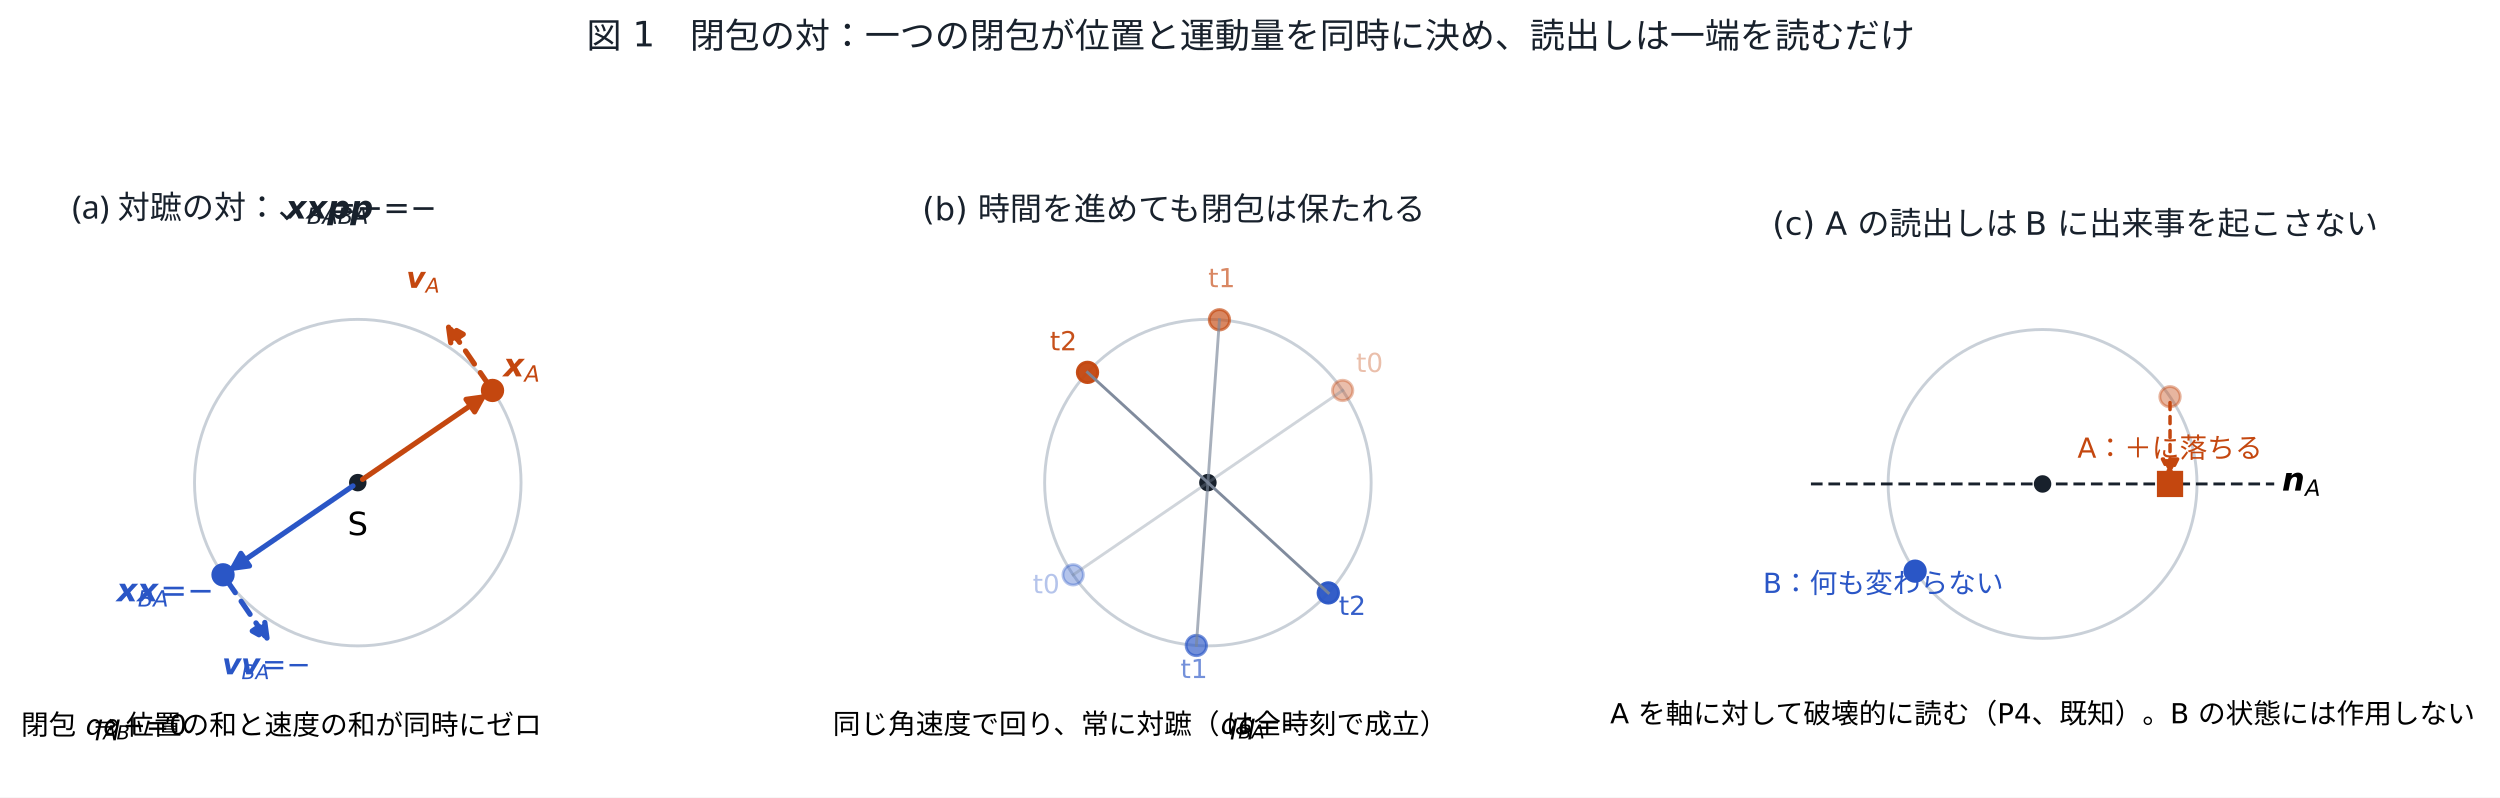
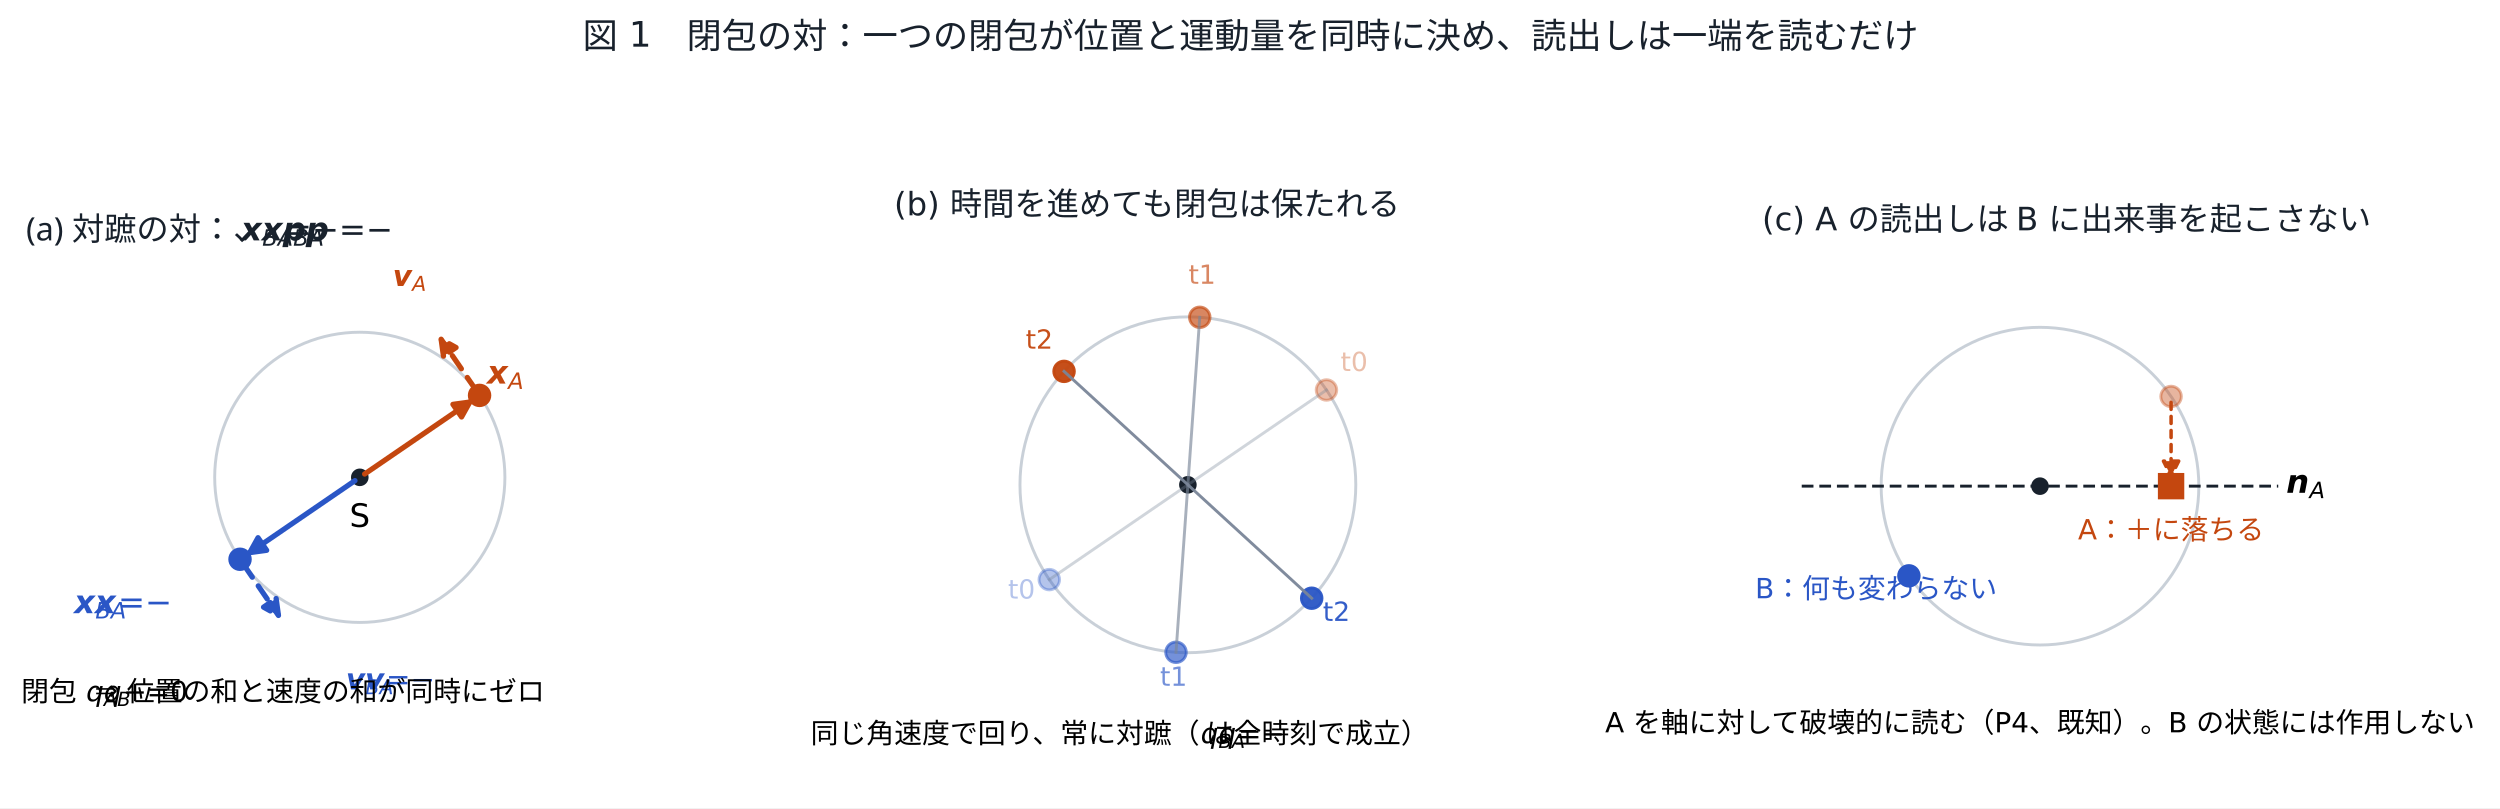
- <svg xmlns="http://www.w3.org/2000/svg" xmlns:xlink="http://www.w3.org/1999/xlink" width="857.195pt" height="273.442pt" viewBox="0 0 857.195 273.442" version="1.1">
+ <svg xmlns="http://www.w3.org/2000/svg" xmlns:xlink="http://www.w3.org/1999/xlink" width="852.383pt" height="275.544pt" viewBox="0 0 852.383 275.544" version="1.1">
  <defs>
    <style type="text/css">*{stroke-linejoin: round; stroke-linecap: butt}</style>
  </defs>
  <g id="figure_1">
    <g id="patch_1">
-       <path d="M 0 273.442  L 857.195 273.442  L 857.195 0  L 0 0  z " style="fill: #ffffff" />
+       <path d="M 0 275.544  L 852.383 275.544  L 852.383 0  L 0 0  z " style="fill: #ffffff" />
    </g>
    <g id="axes_1">
      <g id="patch_2">
-         <path d="M 122.672 221.461  C 137.518 221.461 151.757 215.562 162.254 205.065  C 172.751 194.568 178.65 180.329 178.65 165.483  C 178.65 150.638 172.751 136.399 162.254 125.902  C 151.757 115.404 137.518 109.506 122.672 109.506  C 107.827 109.506 93.588 115.404 83.091 125.902  C 72.594 136.399 66.695 150.638 66.695 165.483  C 66.695 180.329 72.594 194.568 83.091 205.065  C 93.588 215.562 107.827 221.461 122.672 221.461  L 122.672 221.461  z " clip-path="url(#p6c102df867)" style="fill: none; stroke: #c9d0d8; stroke-linejoin: miter" />
+         <path d="M 122.672 212.224  C 135.794 212.224 148.379 207.011 157.657 197.733  C 166.935 188.455 172.148 175.869 172.148 162.748  C 172.148 149.627 166.935 137.041 157.657 127.763  C 148.379 118.485 135.794 113.272 122.672 113.272  C 109.551 113.272 96.966 118.485 87.688 127.763  C 78.41 137.041 73.197 149.627 73.197 162.748  C 73.197 175.869 78.41 188.455 87.688 197.733  C 96.966 207.011 109.551 212.224 122.672 212.224  L 122.672 212.224  z " clip-path="url(#pbff755a2f3)" style="fill: none; stroke: #c9d0d8; stroke-linejoin: miter" />
      </g>
      <g id="line2d_1">
        <defs>
-           <path id="m9d6799bf22" d="M 0 2.5  C 0.663 2.5 1.299 2.237 1.768 1.768  C 2.237 1.299 2.5 0.663 2.5 0  C 2.5 -0.663 2.237 -1.299 1.768 -1.768  C 1.299 -2.237 0.663 -2.5 0 -2.5  C -0.663 -2.5 -1.299 -2.237 -1.768 -1.768  C -2.237 -1.299 -2.5 -0.663 -2.5 0  C -2.5 0.663 -2.237 1.299 -1.768 1.768  C -1.299 2.237 -0.663 2.5 0 2.5  z " style="stroke: #18212c" />
-         </defs>
-         <g clip-path="url(#p6c102df867)">
-           <use xlink:href="#m9d6799bf22" x="122.672" y="165.483" style="fill: #18212c; stroke: #18212c" />
+           <path id="m2c0bd0bd0d" d="M 0 2.5  C 0.663 2.5 1.299 2.237 1.768 1.768  C 2.237 1.299 2.5 0.663 2.5 0  C 2.5 -0.663 2.237 -1.299 1.768 -1.768  C 1.299 -2.237 0.663 -2.5 0 -2.5  C -0.663 -2.5 -1.299 -2.237 -1.768 -1.768  C -2.237 -1.299 -2.5 -0.663 -2.5 0  C -2.5 0.663 -2.237 1.299 -1.768 1.768  C -1.299 2.237 -0.663 2.5 0 2.5  z " style="stroke: #18212c" />
+         </defs>
+         <g clip-path="url(#pbff755a2f3)">
+           <use xlink:href="#m2c0bd0bd0d" x="122.672" y="162.748" style="fill: #18212c; stroke: #18212c" />
        </g>
      </g>
      <g id="line2d_2">
        <defs>
-           <path id="mf347908a64" d="M 0 3.5  C 0.928 3.5 1.819 3.131 2.475 2.475  C 3.131 1.819 3.5 0.928 3.5 0  C 3.5 -0.928 3.131 -1.819 2.475 -2.475  C 1.819 -3.131 0.928 -3.5 0 -3.5  C -0.928 -3.5 -1.819 -3.131 -2.475 -2.475  C -3.131 -1.819 -3.5 -0.928 -3.5 0  C -3.5 0.928 -3.131 1.819 -2.475 2.475  C -1.819 3.131 -0.928 3.5 0 3.5  z " style="stroke: #c4470f" />
-         </defs>
-         <g clip-path="url(#p6c102df867)">
-           <use xlink:href="#mf347908a64" x="168.872" y="133.876" style="fill: #c4470f; stroke: #c4470f" />
+           <path id="m6111959460" d="M 0 3.5  C 0.928 3.5 1.819 3.131 2.475 2.475  C 3.131 1.819 3.5 0.928 3.5 0  C 3.5 -0.928 3.131 -1.819 2.475 -2.475  C 1.819 -3.131 0.928 -3.5 0 -3.5  C -0.928 -3.5 -1.819 -3.131 -2.475 -2.475  C -3.131 -1.819 -3.5 -0.928 -3.5 0  C -3.5 0.928 -3.131 1.819 -2.475 2.475  C -1.819 3.131 -0.928 3.5 0 3.5  z " style="stroke: #c4470f" />
+         </defs>
+         <g clip-path="url(#pbff755a2f3)">
+           <use xlink:href="#m6111959460" x="163.507" y="134.812" style="fill: #c4470f; stroke: #c4470f" />
        </g>
      </g>
      <g id="line2d_3">
        <defs>
-           <path id="m1b4a571e2e" d="M 0 3.5  C 0.928 3.5 1.819 3.131 2.475 2.475  C 3.131 1.819 3.5 0.928 3.5 0  C 3.5 -0.928 3.131 -1.819 2.475 -2.475  C 1.819 -3.131 0.928 -3.5 0 -3.5  C -0.928 -3.5 -1.819 -3.131 -2.475 -2.475  C -3.131 -1.819 -3.5 -0.928 -3.5 0  C -3.5 0.928 -3.131 1.819 -2.475 2.475  C -1.819 3.131 -0.928 3.5 0 3.5  z " style="stroke: #2a56c6" />
-         </defs>
-         <g clip-path="url(#p6c102df867)">
-           <use xlink:href="#m1b4a571e2e" x="76.473" y="197.09" style="fill: #2a56c6; stroke: #2a56c6" />
+           <path id="m7eaefd5320" d="M 0 3.5  C 0.928 3.5 1.819 3.131 2.475 2.475  C 3.131 1.819 3.5 0.928 3.5 0  C 3.5 -0.928 3.131 -1.819 2.475 -2.475  C 1.819 -3.131 0.928 -3.5 0 -3.5  C -0.928 -3.5 -1.819 -3.131 -2.475 -2.475  C -3.131 -1.819 -3.5 -0.928 -3.5 0  C -3.5 0.928 -3.131 1.819 -2.475 2.475  C -1.819 3.131 -0.928 3.5 0 3.5  z " style="stroke: #2a56c6" />
+         </defs>
+         <g clip-path="url(#pbff755a2f3)">
+           <use xlink:href="#m7eaefd5320" x="81.838" y="190.684" style="fill: #2a56c6; stroke: #2a56c6" />
        </g>
      </g>
      <g id="text_1">
-         <text style="font: 11px 'Hiragino Sans', 'DejaVu Sans'; text-anchor: middle" x="122.672" y="183.48" transform="rotate(-0 122.6725 183.4799)">S</text>
+         <text style="font: 11px 'Hiragino Sans', 'DejaVu Sans'; text-anchor: middle" x="122.672" y="179.639" transform="rotate(-0 122.6725 179.6391)">S</text>
      </g>
      <g id="text_2">
-         <g style="fill: #c4470f" transform="translate(172.6013 130.0355)">
+         <g style="fill: #c4470f" transform="translate(166.0552 131.7784)">
          <text>
            <tspan style="font: oblique 700 11px 'DejaVu Sans'" x="0" y="-0.984">x</tspan>
            <tspan style="font: oblique 7.7px 'DejaVu Sans'" x="7.2" y="0.82">A</tspan>
          </text>
        </g>
      </g>
      <g id="text_3">
-         <g style="fill: #2a56c6" transform="translate(40.01866 207.1567)">
+         <g style="fill: #2a56c6" transform="translate(25.30023 210.0491)">
          <text>
            <tspan style="font: oblique 700 11px 'DejaVu Sans'" x="0 39.79" y="-0.984">xx</tspan>
            <tspan style="font: oblique 7.7px 'DejaVu Sans'" x="7.2 46.99" y="0.82">BA</tspan>
            <tspan style="font: 11px 'DejaVu Sans'" x="14.927 28.43" y="-0.984">=−</tspan>
          </text>
        </g>
      </g>
      <g id="text_4">
-         <g style="fill: #c4470f" transform="translate(139.3171 99.2265)">
+         <g style="fill: #c4470f" transform="translate(133.9109 98.05268)">
          <text>
            <tspan style="font: oblique 700 10px 'DejaVu Sans'" x="0" y="-0.531">v</tspan>
            <tspan style="font: oblique 7px 'DejaVu Sans'" x="6.614" y="1.109">A</tspan>
          </text>
        </g>
      </g>
      <g id="text_5">
-         <g style="fill: #2a56c6" transform="translate(76.1779 231.7404)">
+         <g style="fill: #2a56c6" transform="translate(117.953 235.5763)">
          <text>
            <tspan style="font: oblique 700 10px 'DejaVu Sans'" x="0 36.241" y="-0.531">vv</tspan>
            <tspan style="font: oblique 7px 'DejaVu Sans'" x="6.614 42.855" y="1.109">BA</tspan>
            <tspan style="font: 10px 'DejaVu Sans'" x="13.638 25.914" y="-0.531">=−</tspan>
          </text>
        </g>
      </g>
      <g id="text_6">
-         <g transform="translate(7.2 252.2479)">
+         <g transform="translate(7.2 239.4355)">
          <text>
            <tspan style="font: 9.5px 'Hiragino Sans'" x="0 9.5 19 73.25 76.413 85.258 88.421 97.921 107.421 116.921 126.421 135.921 145.421 154.921 164.421 173.921 183.421 192.921 202.421 211.921 221.421" y="-0.359">閉包  ⇒ 位置の和と速度の和が同時にゼロ</tspan>
            <tspan style="font: oblique 9.5px 'DejaVu Sans'" x="22.163 44.678" y="-0.359">qq</tspan>
            <tspan style="font: oblique 6.65px 'DejaVu Sans'" x="28.194 50.708" y="1.281">AB</tspan>
            <tspan style="font: 9.5px 'DejaVu Sans'" x="34.867 57.395 67.205" y="-0.359">+=0</tspan>
          </text>
        </g>
      </g>
      <g id="text_7">
-         <g style="fill: #18212c" transform="translate(24.71262 75.51783)">
+         <g style="fill: #18212c" transform="translate(8.878001 82.53413)">
          <text>
            <tspan style="font: 11px 'Hiragino Sans'" x="0 4.07 10.582 14.652 18.315 29.315 40.315 51.315 62.315 125.873" y="-0.562">(a) 対蹠の対：、</tspan>
            <tspan style="font: oblique 700 11px 'DejaVu Sans'" x="73.315 113.105 136.873 177.442" y="-0.562">xxpp</tspan>
            <tspan style="font: oblique 7.7px 'DejaVu Sans'" x="80.515 120.305 144.853 185.421" y="1.242">BABA</tspan>
            <tspan style="font: 11px 'DejaVu Sans'" x="88.242 101.745 152.579 166.082" y="-0.562">=−=−</tspan>
          </text>
        </g>
      </g>
      <g id="patch_3">
-         <path d="M 124.322 164.355  Q 145.772 149.68 165.561 136.142  " clip-path="url(#p6c102df867)" style="fill: none; stroke: #c4470f; stroke-width: 1.8; stroke-linecap: round" />
-         <path d="M 159.801 136.932  L 165.561 136.142  L 162.737 141.224  z " clip-path="url(#p6c102df867)" style="fill: #c4470f; stroke: #c4470f; stroke-width: 1.8; stroke-linecap: round" />
+         <path d="M 124.325 161.617  Q 143.09 148.78 160.193 137.079  " clip-path="url(#pbff755a2f3)" style="fill: none; stroke: #c4470f; stroke-width: 1.8; stroke-linecap: round" />
+         <path d="M 154.433 137.869  L 160.193 137.079  L 157.37 142.161  z " clip-path="url(#pbff755a2f3)" style="fill: #c4470f; stroke: #c4470f; stroke-width: 1.8; stroke-linecap: round" />
      </g>
      <g id="patch_4">
-         <path d="M 121.023 166.612  Q 99.573 181.287 79.784 194.825  " clip-path="url(#p6c102df867)" style="fill: none; stroke: #2a56c6; stroke-width: 1.8; stroke-linecap: round" />
-         <path d="M 85.544 194.035  L 79.784 194.825  L 82.608 189.743  z " clip-path="url(#p6c102df867)" style="fill: #2a56c6; stroke: #2a56c6; stroke-width: 1.8; stroke-linecap: round" />
+         <path d="M 121.02 163.878  Q 102.255 176.716 85.152 188.417  " clip-path="url(#pbff755a2f3)" style="fill: none; stroke: #2a56c6; stroke-width: 1.8; stroke-linecap: round" />
+         <path d="M 90.912 187.627  L 85.152 188.417  L 87.975 183.335  z " clip-path="url(#pbff755a2f3)" style="fill: #2a56c6; stroke: #2a56c6; stroke-width: 1.8; stroke-linecap: round" />
      </g>
      <g id="patch_5">
-         <path d="M 167.741 132.223  Q 160.179 121.17 153.754 111.778  " clip-path="url(#p6c102df867)" style="fill: none; stroke-dasharray: 5.4,3.6; stroke-dashoffset: 0; stroke: #c4470f; stroke-width: 1.8; stroke-linecap: round" />
-         <path d="M 154.544 117.537  L 153.754 111.778  L 158.836 114.601  z " clip-path="url(#p6c102df867)" style="fill: #c4470f; stroke-dasharray: 5.4,3.6; stroke-dashoffset: 0; stroke: #c4470f; stroke-width: 1.8; stroke-linecap: round" />
+         <path d="M 162.376 133.159  Q 155.823 123.58 150.406 115.662  " clip-path="url(#pbff755a2f3)" style="fill: none; stroke-dasharray: 5.4,3.6; stroke-dashoffset: 0; stroke: #c4470f; stroke-width: 1.8; stroke-linecap: round" />
+         <path d="M 151.196 121.422  L 150.406 115.662  L 155.488 118.486  z " clip-path="url(#pbff755a2f3)" style="fill: #c4470f; stroke-dasharray: 5.4,3.6; stroke-dashoffset: 0; stroke: #c4470f; stroke-width: 1.8; stroke-linecap: round" />
      </g>
      <g id="patch_6">
-         <path d="M 77.604 198.744  Q 85.166 209.797 91.591 219.189  " clip-path="url(#p6c102df867)" style="fill: none; stroke-dasharray: 5.4,3.6; stroke-dashoffset: 0; stroke: #2a56c6; stroke-width: 1.8; stroke-linecap: round" />
-         <path d="M 90.801 213.43  L 91.591 219.189  L 86.509 216.366  z " clip-path="url(#p6c102df867)" style="fill: #2a56c6; stroke-dasharray: 5.4,3.6; stroke-dashoffset: 0; stroke: #2a56c6; stroke-width: 1.8; stroke-linecap: round" />
+         <path d="M 82.969 192.337  Q 89.522 201.916 94.939 209.834  " clip-path="url(#pbff755a2f3)" style="fill: none; stroke-dasharray: 5.4,3.6; stroke-dashoffset: 0; stroke: #2a56c6; stroke-width: 1.8; stroke-linecap: round" />
+         <path d="M 94.149 204.074  L 94.939 209.834  L 89.857 207.01  z " clip-path="url(#pbff755a2f3)" style="fill: #2a56c6; stroke-dasharray: 5.4,3.6; stroke-dashoffset: 0; stroke: #2a56c6; stroke-width: 1.8; stroke-linecap: round" />
      </g>
    </g>
    <g id="axes_2">
      <g id="patch_7">
-         <path d="M 414.16 221.461  C 429.005 221.461 443.244 215.562 453.741 205.065  C 464.239 194.568 470.137 180.329 470.137 165.483  C 470.137 150.638 464.239 136.399 453.741 125.902  C 443.244 115.404 429.005 109.506 414.16 109.506  C 399.314 109.506 385.075 115.404 374.578 125.902  C 364.081 136.399 358.183 150.638 358.183 165.483  C 358.183 180.329 364.081 194.568 374.578 205.065  C 385.075 215.562 399.314 221.461 414.16 221.461  L 414.16 221.461  z " clip-path="url(#pc9d650ec79)" style="fill: none; stroke: #c9d0d8; stroke-linejoin: miter" />
+         <path d="M 405.011 222.543  C 420.194 222.543 434.758 216.511 445.494 205.775  C 456.23 195.039 462.262 180.475 462.262 165.292  C 462.262 150.109 456.23 135.546 445.494 124.81  C 434.758 114.074 420.194 108.042 405.011 108.042  C 389.828 108.042 375.265 114.074 364.529 124.81  C 353.793 135.546 347.761 150.109 347.761 165.292  C 347.761 180.475 353.793 195.039 364.529 205.775  C 375.265 216.511 389.828 222.543 405.011 222.543  L 405.011 222.543  z " clip-path="url(#pab659f5bb3)" style="fill: none; stroke: #c9d0d8; stroke-linejoin: miter" />
      </g>
      <g id="line2d_4">
-         <g clip-path="url(#pc9d650ec79)">
-           <use xlink:href="#m9d6799bf22" x="414.16" y="165.483" style="fill: #18212c; stroke: #18212c" />
+         <g clip-path="url(#pab659f5bb3)">
+           <use xlink:href="#m2c0bd0bd0d" x="405.011" y="165.292" style="fill: #18212c; stroke: #18212c" />
        </g>
      </g>
      <g id="line2d_5">
        <defs>
-           <path id="m9963fdd038" d="M 0 3.5  C 0.928 3.5 1.819 3.131 2.475 2.475  C 3.131 1.819 3.5 0.928 3.5 0  C 3.5 -0.928 3.131 -1.819 2.475 -2.475  C 1.819 -3.131 0.928 -3.5 0 -3.5  C -0.928 -3.5 -1.819 -3.131 -2.475 -2.475  C -3.131 -1.819 -3.5 -0.928 -3.5 0  C -3.5 0.928 -3.131 1.819 -2.475 2.475  C -1.819 3.131 -0.928 3.5 0 3.5  z " style="stroke: #c4470f; stroke-opacity: 0.35" />
-         </defs>
-         <g clip-path="url(#pc9d650ec79)">
-           <use xlink:href="#m9963fdd038" x="460.36" y="133.876" style="fill: #c4470f; fill-opacity: 0.35; stroke: #c4470f; stroke-opacity: 0.35" />
+           <path id="m94ec0bbf5d" d="M 0 3.5  C 0.928 3.5 1.819 3.131 2.475 2.475  C 3.131 1.819 3.5 0.928 3.5 0  C 3.5 -0.928 3.131 -1.819 2.475 -2.475  C 1.819 -3.131 0.928 -3.5 0 -3.5  C -0.928 -3.5 -1.819 -3.131 -2.475 -2.475  C -3.131 -1.819 -3.5 -0.928 -3.5 0  C -3.5 0.928 -3.131 1.819 -2.475 2.475  C -1.819 3.131 -0.928 3.5 0 3.5  z " style="stroke: #c4470f; stroke-opacity: 0.35" />
+         </defs>
+         <g clip-path="url(#pab659f5bb3)">
+           <use xlink:href="#m94ec0bbf5d" x="452.262" y="132.966" style="fill: #c4470f; fill-opacity: 0.35; stroke: #c4470f; stroke-opacity: 0.35" />
        </g>
      </g>
      <g id="line2d_6">
        <defs>
-           <path id="m41df4af7a4" d="M 0 3.5  C 0.928 3.5 1.819 3.131 2.475 2.475  C 3.131 1.819 3.5 0.928 3.5 0  C 3.5 -0.928 3.131 -1.819 2.475 -2.475  C 1.819 -3.131 0.928 -3.5 0 -3.5  C -0.928 -3.5 -1.819 -3.131 -2.475 -2.475  C -3.131 -1.819 -3.5 -0.928 -3.5 0  C -3.5 0.928 -3.131 1.819 -2.475 2.475  C -1.819 3.131 -0.928 3.5 0 3.5  z " style="stroke: #2a56c6; stroke-opacity: 0.35" />
-         </defs>
-         <g clip-path="url(#pc9d650ec79)">
-           <use xlink:href="#m41df4af7a4" x="367.96" y="197.09" style="fill: #2a56c6; fill-opacity: 0.35; stroke: #2a56c6; stroke-opacity: 0.35" />
+           <path id="maab07edd66" d="M 0 3.5  C 0.928 3.5 1.819 3.131 2.475 2.475  C 3.131 1.819 3.5 0.928 3.5 0  C 3.5 -0.928 3.131 -1.819 2.475 -2.475  C 1.819 -3.131 0.928 -3.5 0 -3.5  C -0.928 -3.5 -1.819 -3.131 -2.475 -2.475  C -3.131 -1.819 -3.5 -0.928 -3.5 0  C -3.5 0.928 -3.131 1.819 -2.475 2.475  C -1.819 3.131 -0.928 3.5 0 3.5  z " style="stroke: #2a56c6; stroke-opacity: 0.35" />
+         </defs>
+         <g clip-path="url(#pab659f5bb3)">
+           <use xlink:href="#maab07edd66" x="357.76" y="197.619" style="fill: #2a56c6; fill-opacity: 0.35; stroke: #2a56c6; stroke-opacity: 0.35" />
        </g>
      </g>
      <g id="line2d_7">
-         <path d="M 460.36 133.876  L 367.96 197.09  " clip-path="url(#pc9d650ec79)" style="fill: none; stroke: #7a8699; stroke-opacity: 0.35; stroke-linecap: square" />
+         <path d="M 452.262 132.966  L 357.76 197.619  " clip-path="url(#pab659f5bb3)" style="fill: none; stroke: #7a8699; stroke-opacity: 0.35; stroke-linecap: square" />
      </g>
      <g id="line2d_8">
        <defs>
-           <path id="m118acbb54d" d="M 0 3.5  C 0.928 3.5 1.819 3.131 2.475 2.475  C 3.131 1.819 3.5 0.928 3.5 0  C 3.5 -0.928 3.131 -1.819 2.475 -2.475  C 1.819 -3.131 0.928 -3.5 0 -3.5  C -0.928 -3.5 -1.819 -3.131 -2.475 -2.475  C -3.131 -1.819 -3.5 -0.928 -3.5 0  C -3.5 0.928 -3.131 1.819 -2.475 2.475  C -1.819 3.131 -0.928 3.5 0 3.5  z " style="stroke: #c4470f; stroke-opacity: 0.65" />
-         </defs>
-         <g clip-path="url(#pc9d650ec79)">
-           <use xlink:href="#m118acbb54d" x="418.119" y="109.647" style="fill: #c4470f; fill-opacity: 0.65; stroke: #c4470f; stroke-opacity: 0.65" />
+           <path id="m4edba2abe1" d="M 0 3.5  C 0.928 3.5 1.819 3.131 2.475 2.475  C 3.131 1.819 3.5 0.928 3.5 0  C 3.5 -0.928 3.131 -1.819 2.475 -2.475  C 1.819 -3.131 0.928 -3.5 0 -3.5  C -0.928 -3.5 -1.819 -3.131 -2.475 -2.475  C -3.131 -1.819 -3.5 -0.928 -3.5 0  C -3.5 0.928 -3.131 1.819 -2.475 2.475  C -1.819 3.131 -0.928 3.5 0 3.5  z " style="stroke: #c4470f; stroke-opacity: 0.65" />
+         </defs>
+         <g clip-path="url(#pab659f5bb3)">
+           <use xlink:href="#m4edba2abe1" x="409.061" y="108.185" style="fill: #c4470f; fill-opacity: 0.65; stroke: #c4470f; stroke-opacity: 0.65" />
        </g>
      </g>
      <g id="line2d_9">
        <defs>
-           <path id="m4518342cd1" d="M 0 3.5  C 0.928 3.5 1.819 3.131 2.475 2.475  C 3.131 1.819 3.5 0.928 3.5 0  C 3.5 -0.928 3.131 -1.819 2.475 -2.475  C 1.819 -3.131 0.928 -3.5 0 -3.5  C -0.928 -3.5 -1.819 -3.131 -2.475 -2.475  C -3.131 -1.819 -3.5 -0.928 -3.5 0  C -3.5 0.928 -3.131 1.819 -2.475 2.475  C -1.819 3.131 -0.928 3.5 0 3.5  z " style="stroke: #2a56c6; stroke-opacity: 0.65" />
-         </defs>
-         <g clip-path="url(#pc9d650ec79)">
-           <use xlink:href="#m4518342cd1" x="410.2" y="221.32" style="fill: #2a56c6; fill-opacity: 0.65; stroke: #2a56c6; stroke-opacity: 0.65" />
+           <path id="m94023a9eb3" d="M 0 3.5  C 0.928 3.5 1.819 3.131 2.475 2.475  C 3.131 1.819 3.5 0.928 3.5 0  C 3.5 -0.928 3.131 -1.819 2.475 -2.475  C 1.819 -3.131 0.928 -3.5 0 -3.5  C -0.928 -3.5 -1.819 -3.131 -2.475 -2.475  C -3.131 -1.819 -3.5 -0.928 -3.5 0  C -3.5 0.928 -3.131 1.819 -2.475 2.475  C -1.819 3.131 -0.928 3.5 0 3.5  z " style="stroke: #2a56c6; stroke-opacity: 0.65" />
+         </defs>
+         <g clip-path="url(#pab659f5bb3)">
+           <use xlink:href="#m94023a9eb3" x="400.962" y="222.4" style="fill: #2a56c6; fill-opacity: 0.65; stroke: #2a56c6; stroke-opacity: 0.65" />
        </g>
      </g>
      <g id="line2d_10">
-         <path d="M 418.119 109.647  L 410.2 221.32  " clip-path="url(#pc9d650ec79)" style="fill: none; stroke: #7a8699; stroke-opacity: 0.65; stroke-linecap: square" />
+         <path d="M 409.061 108.185  L 400.962 222.4  " clip-path="url(#pab659f5bb3)" style="fill: none; stroke: #7a8699; stroke-opacity: 0.65; stroke-linecap: square" />
      </g>
      <g id="line2d_11">
        <defs>
-           <path id="md135f1b883" d="M 0 3.5  C 0.928 3.5 1.819 3.131 2.475 2.475  C 3.131 1.819 3.5 0.928 3.5 0  C 3.5 -0.928 3.131 -1.819 2.475 -2.475  C 1.819 -3.131 0.928 -3.5 0 -3.5  C -0.928 -3.5 -1.819 -3.131 -2.475 -2.475  C -3.131 -1.819 -3.5 -0.928 -3.5 0  C -3.5 0.928 -3.131 1.819 -2.475 2.475  C -1.819 3.131 -0.928 3.5 0 3.5  z " style="stroke: #c4470f; stroke-opacity: 0.95" />
-         </defs>
-         <g clip-path="url(#pc9d650ec79)">
-           <use xlink:href="#md135f1b883" x="372.883" y="127.673" style="fill: #c4470f; fill-opacity: 0.95; stroke: #c4470f; stroke-opacity: 0.95" />
+           <path id="m9f5e8029a7" d="M 0 3.5  C 0.928 3.5 1.819 3.131 2.475 2.475  C 3.131 1.819 3.5 0.928 3.5 0  C 3.5 -0.928 3.131 -1.819 2.475 -2.475  C 1.819 -3.131 0.928 -3.5 0 -3.5  C -0.928 -3.5 -1.819 -3.131 -2.475 -2.475  C -3.131 -1.819 -3.5 -0.928 -3.5 0  C -3.5 0.928 -3.131 1.819 -2.475 2.475  C -1.819 3.131 -0.928 3.5 0 3.5  z " style="stroke: #c4470f; stroke-opacity: 0.95" />
+         </defs>
+         <g clip-path="url(#pab659f5bb3)">
+           <use xlink:href="#m9f5e8029a7" x="362.795" y="126.622" style="fill: #c4470f; fill-opacity: 0.95; stroke: #c4470f; stroke-opacity: 0.95" />
        </g>
      </g>
      <g id="line2d_12">
        <defs>
-           <path id="m35e74ab4cb" d="M 0 3.5  C 0.928 3.5 1.819 3.131 2.475 2.475  C 3.131 1.819 3.5 0.928 3.5 0  C 3.5 -0.928 3.131 -1.819 2.475 -2.475  C 1.819 -3.131 0.928 -3.5 0 -3.5  C -0.928 -3.5 -1.819 -3.131 -2.475 -2.475  C -3.131 -1.819 -3.5 -0.928 -3.5 0  C -3.5 0.928 -3.131 1.819 -2.475 2.475  C -1.819 3.131 -0.928 3.5 0 3.5  z " style="stroke: #2a56c6; stroke-opacity: 0.95" />
-         </defs>
-         <g clip-path="url(#pc9d650ec79)">
-           <use xlink:href="#m35e74ab4cb" x="455.437" y="203.294" style="fill: #2a56c6; fill-opacity: 0.95; stroke: #2a56c6; stroke-opacity: 0.95" />
+           <path id="m623d6eb064" d="M 0 3.5  C 0.928 3.5 1.819 3.131 2.475 2.475  C 3.131 1.819 3.5 0.928 3.5 0  C 3.5 -0.928 3.131 -1.819 2.475 -2.475  C 1.819 -3.131 0.928 -3.5 0 -3.5  C -0.928 -3.5 -1.819 -3.131 -2.475 -2.475  C -3.131 -1.819 -3.5 -0.928 -3.5 0  C -3.5 0.928 -3.131 1.819 -2.475 2.475  C -1.819 3.131 -0.928 3.5 0 3.5  z " style="stroke: #2a56c6; stroke-opacity: 0.95" />
+         </defs>
+         <g clip-path="url(#pab659f5bb3)">
+           <use xlink:href="#m623d6eb064" x="447.228" y="203.963" style="fill: #2a56c6; fill-opacity: 0.95; stroke: #2a56c6; stroke-opacity: 0.95" />
        </g>
      </g>
      <g id="line2d_13">
-         <path d="M 372.883 127.673  L 455.437 203.294  " clip-path="url(#pc9d650ec79)" style="fill: none; stroke: #7a8699; stroke-opacity: 0.95; stroke-linecap: square" />
+         <path d="M 362.795 126.622  L 447.228 203.963  " clip-path="url(#pab659f5bb3)" style="fill: none; stroke: #7a8699; stroke-opacity: 0.95; stroke-linecap: square" />
      </g>
      <g id="text_8">
-         <text style="fill: #c4470f; opacity: 0.35; font: 9px 'Hiragino Sans', 'DejaVu Sans'; text-anchor: middle" x="469.6" y="127.555" transform="rotate(-0 469.5995 127.555)">t0</text>
+         <text style="fill: #c4470f; opacity: 0.35; font: 9px 'Hiragino Sans', 'DejaVu Sans'; text-anchor: middle" x="461.713" y="126.501" transform="rotate(-0 461.7125 126.501)">t0</text>
      </g>
      <g id="text_9">
-         <text style="fill: #2a56c6; opacity: 0.35; font: 9px 'Hiragino Sans', 'DejaVu Sans'; text-anchor: middle" x="358.72" y="203.412" transform="rotate(-0 358.7198 203.4119)">t0</text>
+         <text style="fill: #2a56c6; opacity: 0.35; font: 9px 'Hiragino Sans', 'DejaVu Sans'; text-anchor: middle" x="348.31" y="204.084" transform="rotate(-0 348.3101 204.0838)">t0</text>
      </g>
      <g id="text_10">
-         <text style="fill: #c4470f; opacity: 0.65; font: 9px 'Hiragino Sans', 'DejaVu Sans'; text-anchor: middle" x="418.911" y="98.479" transform="rotate(-0 418.9113 98.47922)">t1</text>
+         <text style="fill: #c4470f; opacity: 0.65; font: 9px 'Hiragino Sans', 'DejaVu Sans'; text-anchor: middle" x="409.871" y="96.764" transform="rotate(-0 409.871 96.76372)">t1</text>
      </g>
      <g id="text_11">
-         <text style="fill: #2a56c6; opacity: 0.65; font: 9px 'Hiragino Sans', 'DejaVu Sans'; text-anchor: middle" x="409.408" y="232.488" transform="rotate(-0 409.4081 232.4877)">t1</text>
+         <text style="fill: #2a56c6; opacity: 0.65; font: 9px 'Hiragino Sans', 'DejaVu Sans'; text-anchor: middle" x="400.152" y="233.821" transform="rotate(-0 400.1516 233.8211)">t1</text>
      </g>
      <g id="text_12">
-         <text style="fill: #c4470f; opacity: 0.95; font: 9px 'Hiragino Sans', 'DejaVu Sans'; text-anchor: middle" x="364.627" y="120.111" transform="rotate(-0 364.6271 120.1109)">t2</text>
+         <text style="fill: #c4470f; opacity: 0.95; font: 9px 'Hiragino Sans', 'DejaVu Sans'; text-anchor: middle" x="354.352" y="118.888" transform="rotate(-0 354.3518 118.8876)">t2</text>
      </g>
      <g id="text_13">
-         <text style="fill: #2a56c6; opacity: 0.95; font: 9px 'Hiragino Sans', 'DejaVu Sans'; text-anchor: middle" x="463.692" y="210.856" transform="rotate(-0 463.6923 210.856)">t2</text>
+         <text style="fill: #2a56c6; opacity: 0.95; font: 9px 'Hiragino Sans', 'DejaVu Sans'; text-anchor: middle" x="455.671" y="211.697" transform="rotate(-0 455.6709 211.6972)">t2</text>
      </g>
      <g id="text_14">
-         <g transform="translate(285.5297 252.2479)">
+         <g transform="translate(276.3813 254.0309)">
          <text>
            <tspan style="font: 9.5px 'Hiragino Sans'" x="0 9.5 19 28.5 38 47.5 57 66.5 76 85.5 95 104.5 114 123.5 178.042 181.205 190.705 200.205 209.705 219.205 228.705 238.205 247.705" y="-0.656">同じ角速度で回り、常に対蹠（ は全時刻で成立）</tspan>
            <tspan style="font: oblique 9.5px 'DejaVu Sans'" x="133 167.189" y="-0.656">qq</tspan>
            <tspan style="font: oblique 6.65px 'DejaVu Sans'" x="139.03 173.219" y="0.984">BA</tspan>
            <tspan style="font: 9.5px 'DejaVu Sans'" x="145.716 157.378" y="-0.656">=−</tspan>
          </text>
        </g>
      </g>
      <g id="text_15">
-         <text style="fill: #18212c; font: 11px 'Hiragino Sans', 'DejaVu Sans'; text-anchor: start" x="316.2" y="75.518" transform="rotate(-0 316.1998 75.51783)">(b) 時間を進めても閉包は保たれる</text>
+         <text style="fill: #18212c; font: 11px 'Hiragino Sans', 'DejaVu Sans'; text-anchor: start" x="304.823" y="73.416" transform="rotate(-0 304.8227 73.41643)">(b) 時間を進めても閉包は保たれる</text>
      </g>
    </g>
    <g id="axes_3">
      <g id="patch_8">
-         <path d="M 700.352 218.889  C 714.395 218.889 727.864 213.309 737.794 203.38  C 747.724 193.45 753.303 179.98 753.303 165.937  C 753.303 151.894 747.724 138.425 737.794 128.495  C 727.864 118.565 714.395 112.986 700.352 112.986  C 686.309 112.986 672.839 118.565 662.91 128.495  C 652.98 138.425 647.4 151.894 647.4 165.937  C 647.4 179.98 652.98 193.45 662.91 203.38  C 672.839 213.309 686.309 218.889 700.352 218.889  L 700.352 218.889  z " clip-path="url(#pe585ffefcd)" style="fill: none; stroke: #c9d0d8; stroke-linejoin: miter" />
+         <path d="M 695.54 219.913  C 709.903 219.913 723.679 214.206 733.835 204.051  C 743.99 193.895 749.696 180.119 749.696 165.757  C 749.696 151.394 743.99 137.618 733.835 127.463  C 723.679 117.307 709.903 111.601 695.54 111.601  C 681.178 111.601 667.402 117.307 657.246 127.463  C 647.091 137.618 641.384 151.394 641.384 165.757  C 641.384 180.119 647.091 193.895 657.246 204.051  C 667.402 214.206 681.178 219.913 695.54 219.913  L 695.54 219.913  z " clip-path="url(#p6a33b84a2d)" style="fill: none; stroke: #c9d0d8; stroke-linejoin: miter" />
      </g>
      <g id="line2d_14">
-         <g clip-path="url(#pe585ffefcd)">
-           <use xlink:href="#m9d6799bf22" x="700.352" y="165.937" style="fill: #18212c; stroke: #18212c" />
+         <g clip-path="url(#p6a33b84a2d)">
+           <use xlink:href="#m2c0bd0bd0d" x="695.54" y="165.757" style="fill: #18212c; stroke: #18212c" />
        </g>
      </g>
      <g id="line2d_15">
-         <path d="M 620.925 165.937  L 779.779 165.937  " clip-path="url(#pe585ffefcd)" style="fill: none; stroke-dasharray: 4,2; stroke-dashoffset: 0; stroke: #18212c" />
+         <path d="M 614.306 165.757  L 776.774 165.757  " clip-path="url(#p6a33b84a2d)" style="fill: none; stroke-dasharray: 4,2; stroke-dashoffset: 0; stroke: #18212c" />
      </g>
      <g id="line2d_16">
        <defs>
-           <path id="m043be001a5" d="M 0 3.5  C 0.928 3.5 1.819 3.131 2.475 2.475  C 3.131 1.819 3.5 0.928 3.5 0  C 3.5 -0.928 3.131 -1.819 2.475 -2.475  C 1.819 -3.131 0.928 -3.5 0 -3.5  C -0.928 -3.5 -1.819 -3.131 -2.475 -2.475  C -3.131 -1.819 -3.5 -0.928 -3.5 0  C -3.5 0.928 -3.131 1.819 -2.475 2.475  C -1.819 3.131 -0.928 3.5 0 3.5  z " style="stroke: #c4470f; stroke-opacity: 0.4" />
-         </defs>
-         <g clip-path="url(#pe585ffefcd)">
-           <use xlink:href="#m043be001a5" x="744.054" y="136.039" style="fill: #c4470f; fill-opacity: 0.4; stroke: #c4470f; stroke-opacity: 0.4" />
+           <path id="m5c3295b6f1" d="M 0 3.5  C 0.928 3.5 1.819 3.131 2.475 2.475  C 3.131 1.819 3.5 0.928 3.5 0  C 3.5 -0.928 3.131 -1.819 2.475 -2.475  C 1.819 -3.131 0.928 -3.5 0 -3.5  C -0.928 -3.5 -1.819 -3.131 -2.475 -2.475  C -3.131 -1.819 -3.5 -0.928 -3.5 0  C -3.5 0.928 -3.131 1.819 -2.475 2.475  C -1.819 3.131 -0.928 3.5 0 3.5  z " style="stroke: #c4470f; stroke-opacity: 0.4" />
+         </defs>
+         <g clip-path="url(#p6a33b84a2d)">
+           <use xlink:href="#m5c3295b6f1" x="740.237" y="135.178" style="fill: #c4470f; fill-opacity: 0.4; stroke: #c4470f; stroke-opacity: 0.4" />
        </g>
      </g>
      <g id="line2d_17">
        <defs>
-           <path id="m9dfbda752f" d="M -4 4  L 4 4  L 4 -4  L -4 -4  z " style="stroke: #c4470f; stroke-linejoin: miter" />
-         </defs>
-         <g clip-path="url(#pe585ffefcd)">
-           <use xlink:href="#m9dfbda752f" x="744.054" y="165.937" style="fill: #c4470f; stroke: #c4470f; stroke-linejoin: miter" />
+           <path id="mcaf234e2f2" d="M -4 4  L 4 4  L 4 -4  L -4 -4  z " style="stroke: #c4470f; stroke-linejoin: miter" />
+         </defs>
+         <g clip-path="url(#p6a33b84a2d)">
+           <use xlink:href="#mcaf234e2f2" x="740.237" y="165.757" style="fill: #c4470f; stroke: #c4470f; stroke-linejoin: miter" />
        </g>
      </g>
      <g id="line2d_18">
-         <g clip-path="url(#pe585ffefcd)">
-           <use xlink:href="#m1b4a571e2e" x="656.649" y="195.836" style="fill: #2a56c6; stroke: #2a56c6" />
+         <g clip-path="url(#p6a33b84a2d)">
+           <use xlink:href="#m7eaefd5320" x="650.844" y="196.335" style="fill: #2a56c6; stroke: #2a56c6" />
        </g>
      </g>
      <g id="text_16">
-         <g transform="translate(782.4262 169.05)">
+         <g transform="translate(779.4823 168.8693)">
          <text>
            <tspan style="font: oblique 700 11px 'DejaVu Sans'" x="0" y="-0.844">n</tspan>
            <tspan style="font: oblique 7.7px 'DejaVu Sans'" x="7.936" y="0.961">A</tspan>
          </text>
        </g>
      </g>
      <g id="text_17">
-         <text style="fill: #c4470f; font: 9.5px 'Hiragino Sans', 'DejaVu Sans'; text-anchor: middle" x="744.054" y="156.936" transform="rotate(-0 744.0543 156.9356)">A：＋に落ちる</text>
+         <text style="fill: #c4470f; font: 9.5px 'Hiragino Sans', 'DejaVu Sans'; text-anchor: middle" x="740.237" y="183.912" transform="rotate(-0 740.2373 183.9117)">A：＋に落ちる</text>
      </g>
      <g id="text_18">
-         <text style="fill: #2a56c6; font: 9.5px 'Hiragino Sans', 'DejaVu Sans'; text-anchor: middle" x="645.724" y="203.31" transform="rotate(-0 645.7235 203.3105)">B：何も変わらない</text>
+         <text style="fill: #2a56c6; font: 9.5px 'Hiragino Sans', 'DejaVu Sans'; text-anchor: middle" x="639.669" y="203.98" transform="rotate(-0 639.6693 203.9801)">B：何も変わらない</text>
      </g>
      <g id="text_19">
-         <text style="font: 9.5px 'Hiragino Sans', 'DejaVu Sans'; text-anchor: middle" x="700.352" y="248.012" transform="rotate(-0 700.3518 248.0118)">A を軸に対して破壊的に読む（P4、既知）。B の状態には作用しない</text>
+         <text style="font: 9.5px 'Hiragino Sans', 'DejaVu Sans'; text-anchor: middle" x="695.54" y="249.698" transform="rotate(-0 695.5404 249.6984)">A を軸に対して破壊的に読む（P4、既知）。B の状態には作用しない</text>
      </g>
      <g id="text_20">
-         <text style="fill: #18212c; font: 11px 'Hiragino Sans', 'DejaVu Sans'; text-anchor: start" x="607.687" y="80.51" transform="rotate(-0 607.687 80.51038)">(c) A の読出しは B に出来事を起こさない</text>
+         <text style="fill: #18212c; font: 11px 'Hiragino Sans', 'DejaVu Sans'; text-anchor: start" x="600.767" y="78.523" transform="rotate(-0 600.7674 78.52257)">(c) A の読出しは B に出来事を起こさない</text>
      </g>
      <g id="patch_9">
-         <path d="M 744.054 138.035  Q 744.054 150.987 744.054 162.596  " clip-path="url(#pe585ffefcd)" style="fill: none; stroke-dasharray: 2.4,2.4; stroke-dashoffset: 0; stroke: #c4470f; stroke-width: 1.2; stroke-linecap: round" />
-         <path d="M 746.654 157.396  L 744.054 162.596  L 741.454 157.396  z " clip-path="url(#pe585ffefcd)" style="fill: #c4470f; stroke-dasharray: 2.4,2.4; stroke-dashoffset: 0; stroke: #c4470f; stroke-width: 1.2; stroke-linecap: round" />
+         <path d="M 740.237 137.175  Q 740.237 150.466 740.237 162.416  " clip-path="url(#p6a33b84a2d)" style="fill: none; stroke-dasharray: 2.4,2.4; stroke-dashoffset: 0; stroke: #c4470f; stroke-width: 1.2; stroke-linecap: round" />
+         <path d="M 742.837 157.216  L 740.237 162.416  L 737.637 157.216  z " clip-path="url(#p6a33b84a2d)" style="fill: #c4470f; stroke-dasharray: 2.4,2.4; stroke-dashoffset: 0; stroke: #c4470f; stroke-width: 1.2; stroke-linecap: round" />
      </g>
    </g>
    <g id="text_21">
-       <text style="fill: #18212c; font: 12px 'Hiragino Sans', 'DejaVu Sans'; text-anchor: middle" x="428.823" y="16.451" transform="rotate(-0 428.8234 16.45125)">図 1　閉包の対：一つの閉包が位置と運動量を同時に決め、読出しは一端を読むだけ</text>
+       <text style="fill: #18212c; font: 12px 'Hiragino Sans', 'DejaVu Sans'; text-anchor: middle" x="426.361" y="16.451" transform="rotate(-0 426.3614 16.45125)">図 1　閉包の対：一つの閉包が位置と運動量を同時に決め、読出しは一端を読むだけ</text>
    </g>
  </g>
  <defs>
-     <clipPath id="p6c102df867">
-       <rect x="24.713" y="81.518" width="195.92" height="184.724" />
+     <clipPath id="pbff755a2f3">
+       <rect x="8.878" y="88.534" width="200.377" height="170.692" />
    </clipPath>
-     <clipPath id="pc9d650ec79">
-       <rect x="316.2" y="81.518" width="195.92" height="184.724" />
+     <clipPath id="pab659f5bb3">
+       <rect x="304.823" y="79.416" width="200.377" height="188.927" />
    </clipPath>
-     <clipPath id="pe585ffefcd">
-       <rect x="607.687" y="86.51" width="195.92" height="174.739" />
+     <clipPath id="p6a33b84a2d">
+       <rect x="600.767" y="84.523" width="200.377" height="178.715" />
    </clipPath>
  </defs>
</svg>
